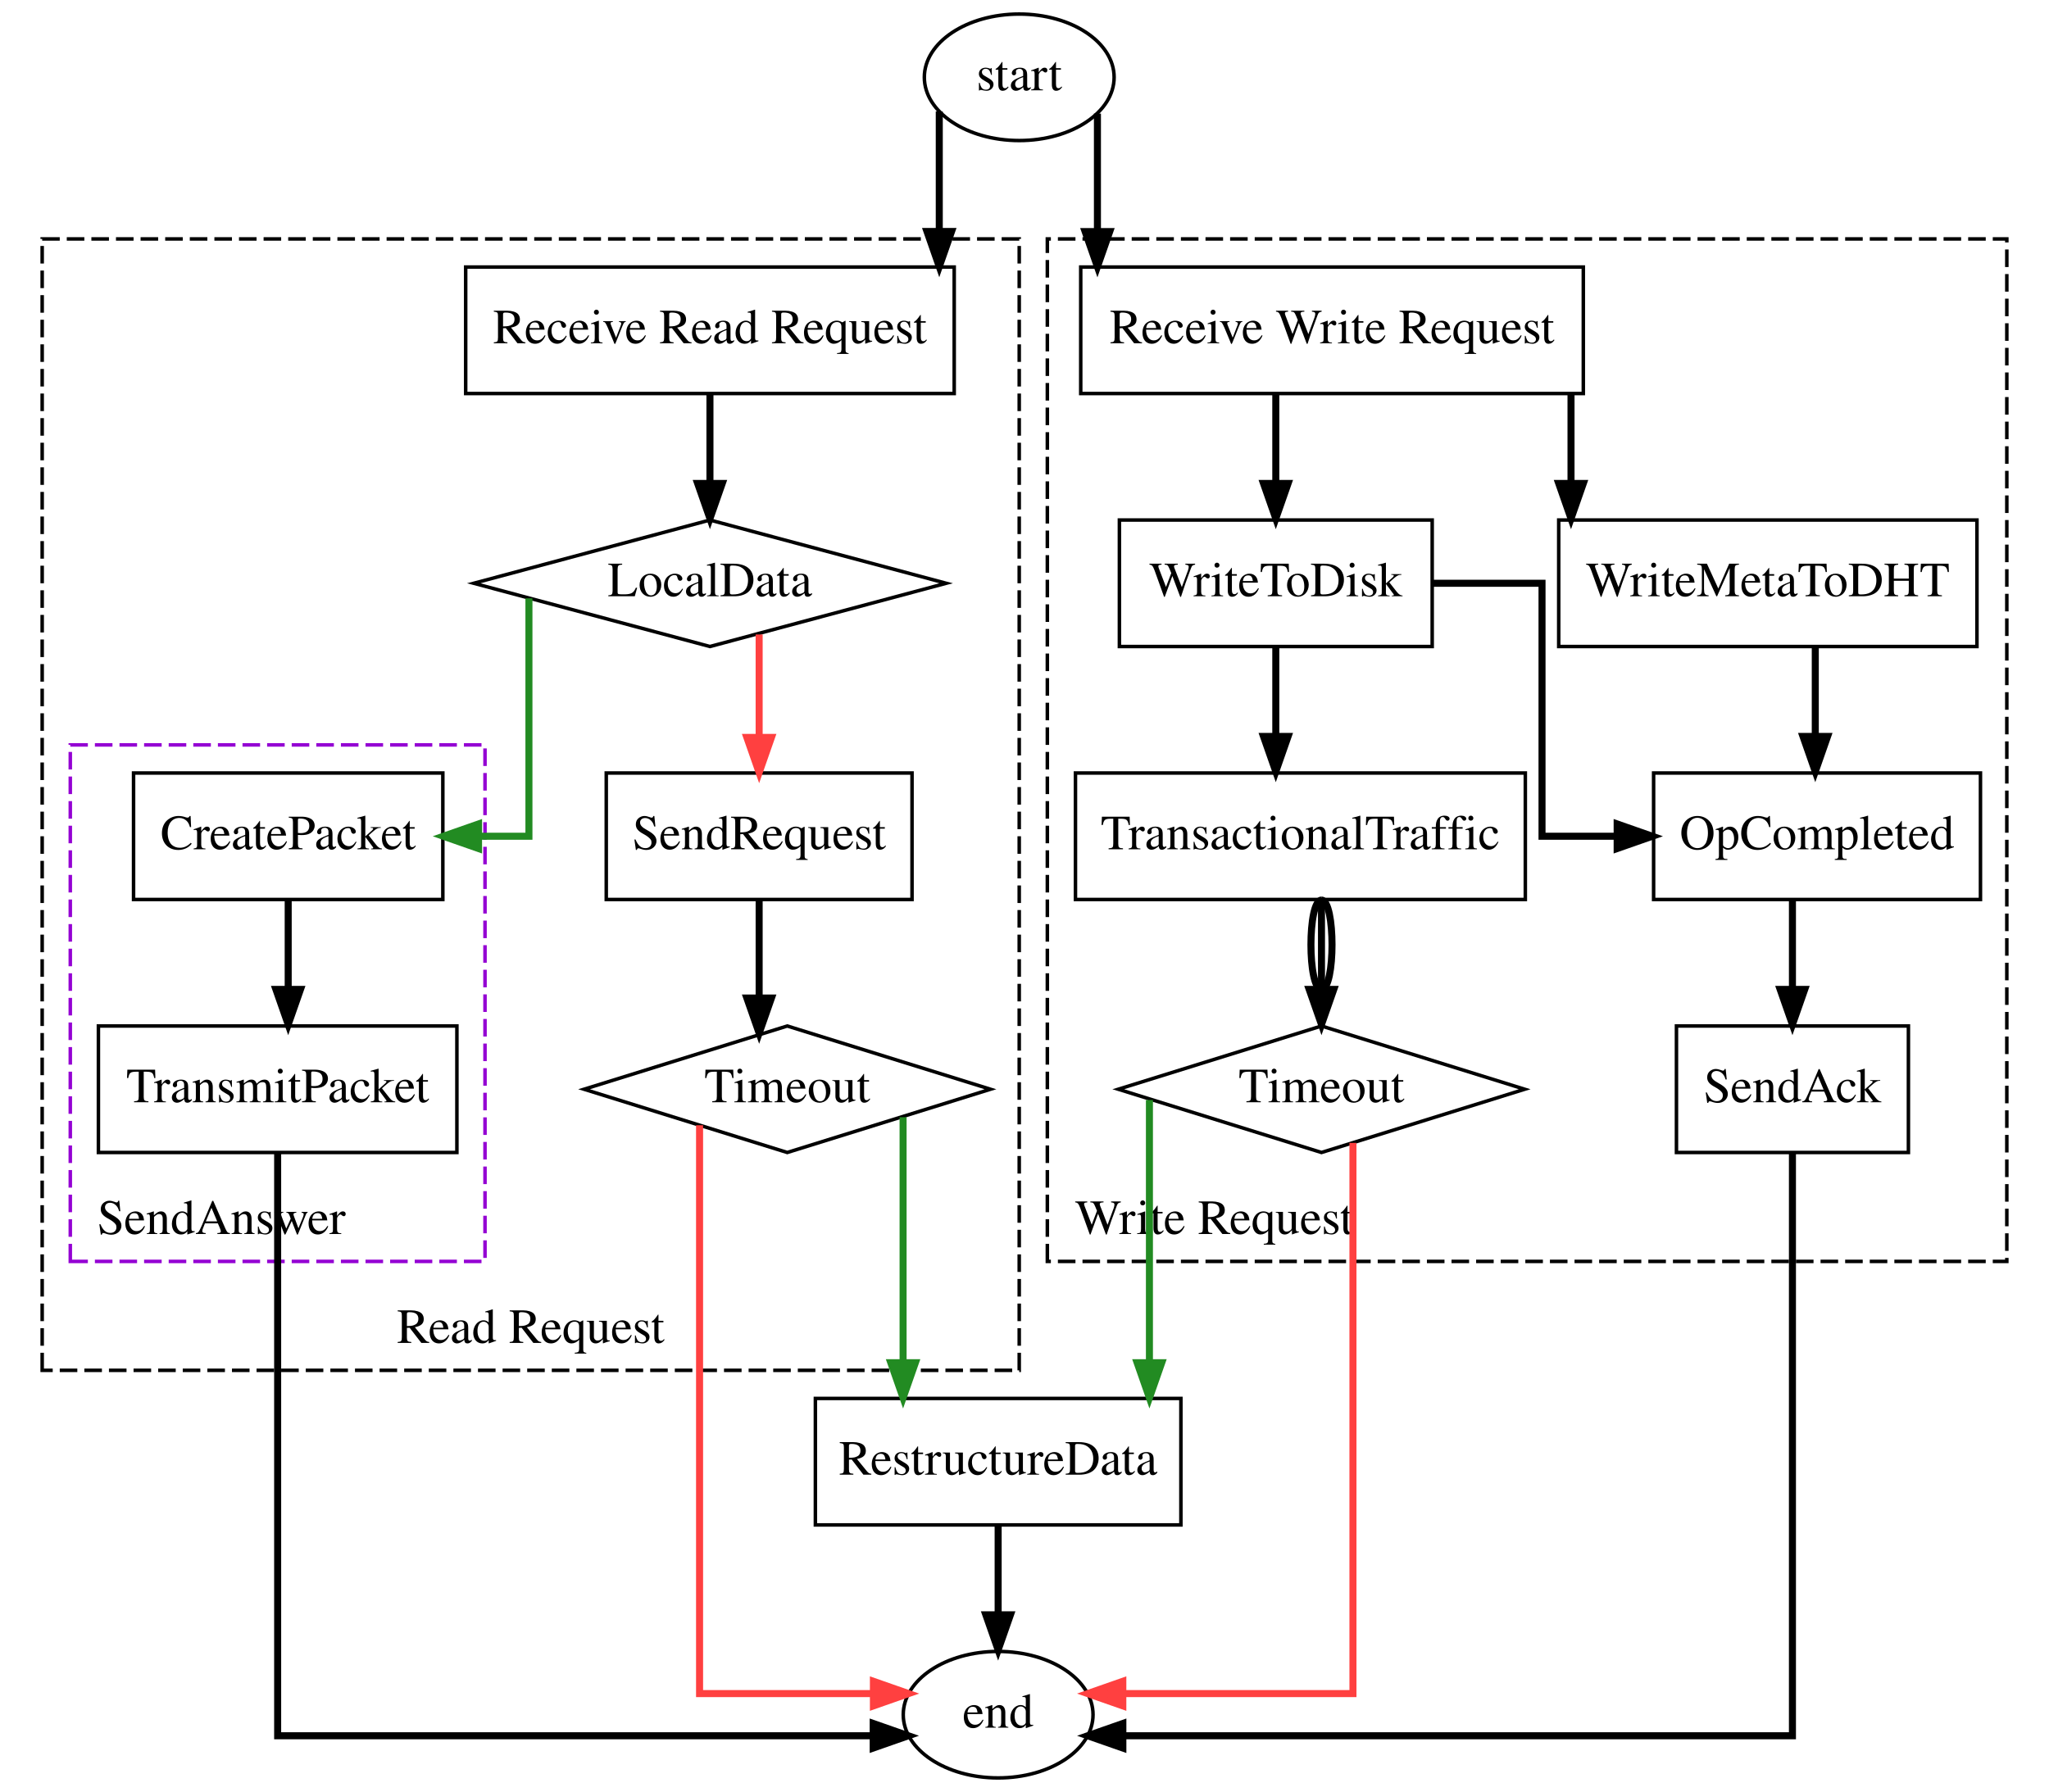
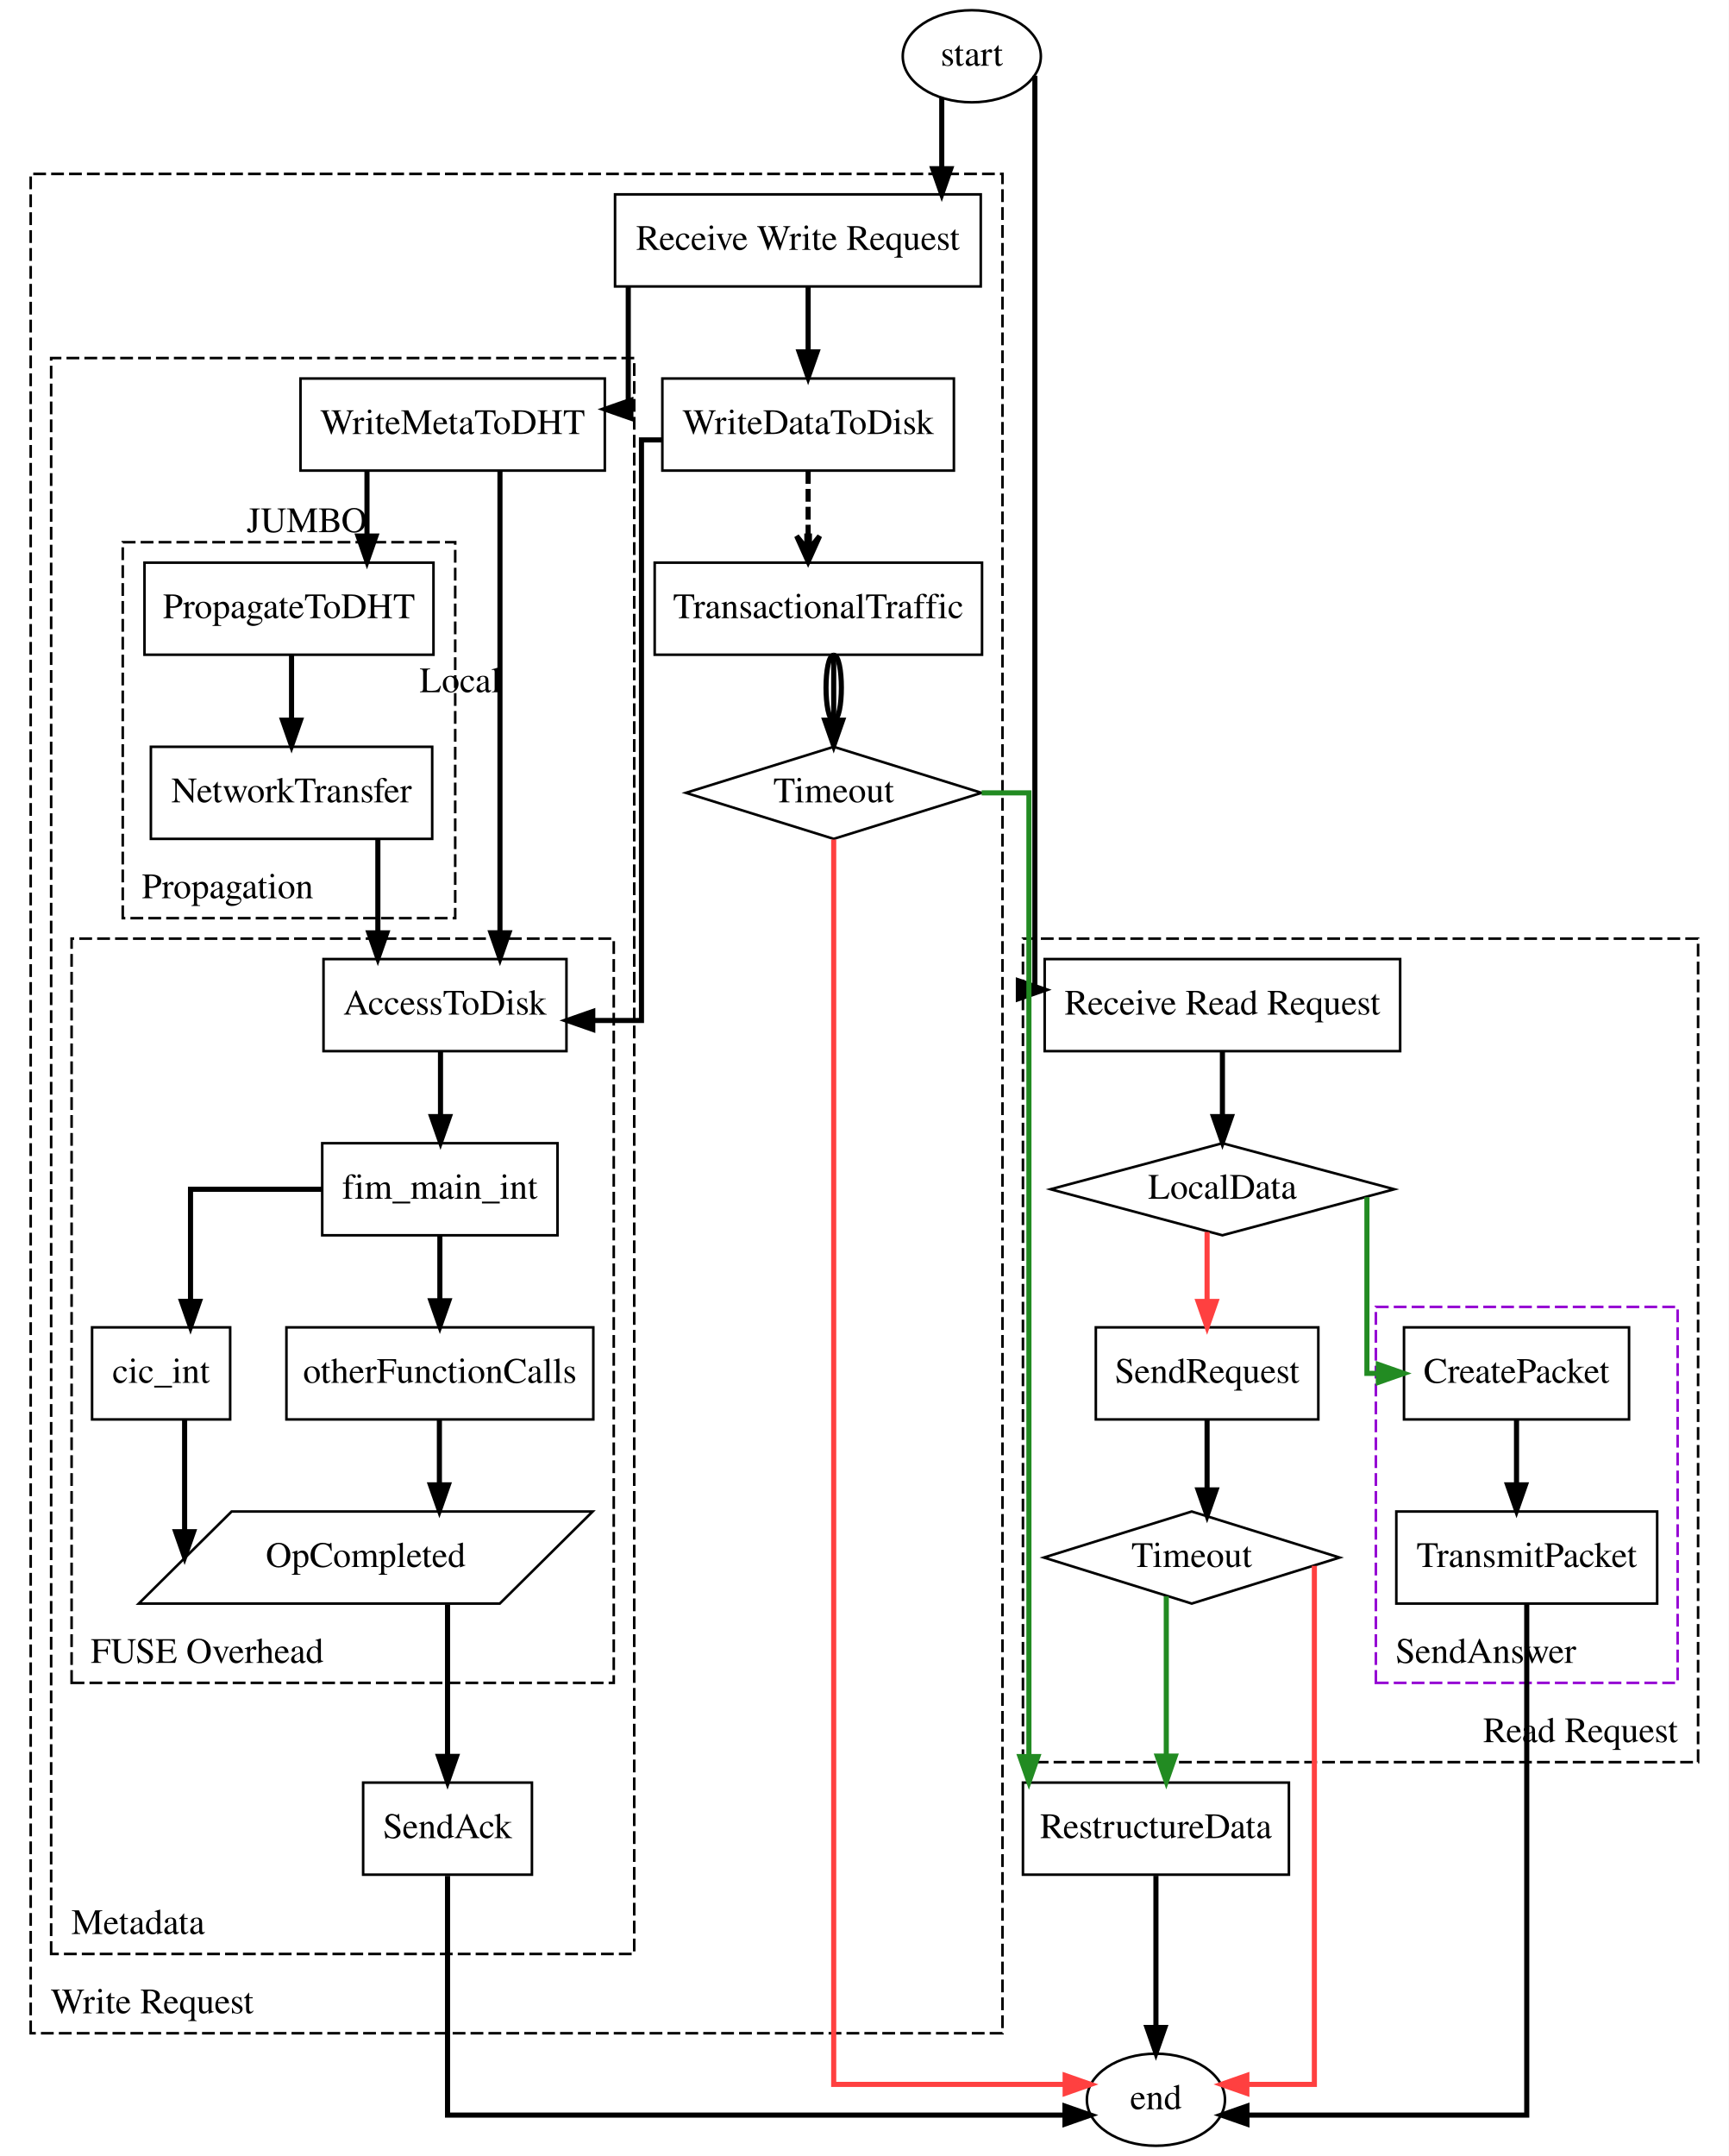
- <svg xmlns="http://www.w3.org/2000/svg" xmlns:xlink="http://www.w3.org/1999/xlink" width="583pt" height="510pt" viewBox="0.00 0.00 583.00 510.00">
-   <g id="graph0" class="graph" transform="scale(1 1) rotate(0) translate(4 506)">
-     <polygon fill="white" stroke="none" points="-4,4 -4,-506 579,-506 579,4 -4,4" />
+ <svg xmlns="http://www.w3.org/2000/svg" xmlns:xlink="http://www.w3.org/1999/xlink" width="676pt" height="843pt" viewBox="0.00 0.00 676.00 843.00">
+   <g id="graph0" class="graph" transform="scale(1 1) rotate(0) translate(4 839)">
+     <polygon fill="white" stroke="none" points="-4,4 -4,-839 672,-839 672,4 -4,4" />
    <g id="clust1" class="cluster">
-       <polygon fill="none" stroke="black" stroke-dasharray="5,2" points="8,-116 8,-438 286,-438 286,-116 8,-116" />
-       <text text-anchor="middle" x="147" y="-123.8" font-family="Times,serif" font-size="14.00">Read Request</text>
+       <polygon fill="none" stroke="black" stroke-dasharray="5,2" points="396,-150 396,-472 660,-472 660,-150 396,-150" />
+       <text text-anchor="middle" x="614" y="-157.8" font-family="Times,serif" font-size="14.00">Read Request</text>
    </g>
    <g id="clust2" class="cluster">
-       <polygon fill="none" stroke="darkviolet" stroke-dasharray="5,2" points="16,-147 16,-294 134,-294 134,-147 16,-147" />
-       <text text-anchor="middle" x="59" y="-154.8" font-family="Times,serif" font-size="14.00">SendAnswer</text>
+       <polygon fill="none" stroke="darkviolet" stroke-dasharray="5,2" points="534,-181 534,-328 652,-328 652,-181 534,-181" />
+       <text text-anchor="middle" x="577" y="-188.8" font-family="Times,serif" font-size="14.00">SendAnswer</text>
    </g>
    <g id="clust3" class="cluster">
-       <polygon fill="none" stroke="black" stroke-dasharray="5,2" points="294,-147 294,-438 567,-438 567,-147 294,-147" />
-       <text text-anchor="middle" x="341.5" y="-154.8" font-family="Times,serif" font-size="14.00">Write Request</text>
+       <polygon fill="none" stroke="black" stroke-dasharray="5,2" points="8,-44 8,-771 388,-771 388,-44 8,-44" />
+       <text text-anchor="middle" x="55.5" y="-51.8" font-family="Times,serif" font-size="14.00">Write Request</text>
+     </g>
+     <g id="clust4" class="cluster">
+       <polygon fill="none" stroke="black" stroke-dasharray="5,2" points="16,-75 16,-699 244,-699 244,-75 16,-75" />
+       <text text-anchor="middle" x="50" y="-82.8" font-family="Times,serif" font-size="14.00">Metadata</text>
+     </g>
+     <g id="clust5" class="cluster">
+       <polygon fill="none" stroke="black" stroke-dasharray="5,2" points="44,-480 44,-627 174,-627 174,-480 44,-480" />
+       <text text-anchor="middle" x="85" y="-487.8" font-family="Times,serif" font-size="14.00">Propagation</text>
+     </g>
+     <g id="clust6" class="cluster">
+       <polygon fill="none" stroke="black" stroke-dasharray="5,2" points="24,-181 24,-472 236,-472 236,-181 24,-181" />
+       <text text-anchor="middle" x="77" y="-188.8" font-family="Times,serif" font-size="14.00">FUSE Overhead</text>
    </g>
    <g id="node1" class="node">
-       <ellipse fill="none" stroke="black" cx="286" cy="-484" rx="27" ry="18" />
-       <text text-anchor="middle" x="286" y="-480.3" font-family="Times,serif" font-size="14.00">start</text>
+       <ellipse fill="none" stroke="black" cx="376" cy="-817" rx="27" ry="18" />
+       <text text-anchor="middle" x="376" y="-813.3" font-family="Times,serif" font-size="14.00">start</text>
    </g>
    <g id="node3" class="node">
-       <polygon fill="none" stroke="black" points="267.5,-430 128.5,-430 128.5,-394 267.5,-394 267.5,-430" />
-       <text text-anchor="middle" x="198" y="-408.3" font-family="Times,serif" font-size="14.00">Receive Read Request</text>
+       <polygon fill="none" stroke="black" points="543.5,-464 404.5,-464 404.5,-428 543.5,-428 543.5,-464" />
+       <text text-anchor="middle" x="474" y="-442.3" font-family="Times,serif" font-size="14.00">Receive Read Request</text>
    </g>
    <g id="edge1" class="edge">
-       <path fill="none" stroke="black" stroke-width="2" d="M263.25,-474.29C263.25,-474.29 263.25,-440.124 263.25,-440.124" />
-       <polygon fill="black" stroke="black" stroke-width="2" points="266.75,-440.124 263.25,-430.124 259.75,-440.124 266.75,-440.124" />
+       <path fill="none" stroke="black" stroke-width="2" d="M400.667,-809.376C400.667,-756.961 400.667,-452 400.667,-452 400.667,-452 401.02,-452 401.02,-452" />
+       <polygon fill="black" stroke="black" stroke-width="2" points="394.204,-455.5 404.204,-452 394.204,-448.5 394.204,-455.5" />
    </g>
    <g id="node10" class="node">
-       <polygon fill="none" stroke="black" points="446.5,-430 303.5,-430 303.5,-394 446.5,-394 446.5,-430" />
-       <text text-anchor="middle" x="375" y="-408.3" font-family="Times,serif" font-size="14.00">Receive Write Request</text>
+       <polygon fill="none" stroke="black" points="379.5,-763 236.5,-763 236.5,-727 379.5,-727 379.5,-763" />
+       <text text-anchor="middle" x="308" y="-741.3" font-family="Times,serif" font-size="14.00">Receive Write Request</text>
    </g>
    <g id="edge10" class="edge">
-       <path fill="none" stroke="black" stroke-width="2" d="M308.25,-473.684C308.25,-473.684 308.25,-440.09 308.25,-440.09" />
-       <polygon fill="black" stroke="black" stroke-width="2" points="311.75,-440.09 308.25,-430.09 304.75,-440.09 311.75,-440.09" />
+       <path fill="none" stroke="black" stroke-width="2" d="M364.25,-800.662C364.25,-800.662 364.25,-773.042 364.25,-773.042" />
+       <polygon fill="black" stroke="black" stroke-width="2" points="367.75,-773.042 364.25,-763.042 360.75,-773.042 367.75,-773.042" />
    </g>
    <g id="node2" class="node">
-       <ellipse fill="none" stroke="black" cx="280" cy="-18" rx="27" ry="18" />
-       <text text-anchor="middle" x="280" y="-14.3" font-family="Times,serif" font-size="14.00">end</text>
+       <ellipse fill="none" stroke="black" cx="448" cy="-18" rx="27" ry="18" />
+       <text text-anchor="middle" x="448" y="-14.3" font-family="Times,serif" font-size="14.00">end</text>
    </g>
    <g id="node5" class="node">
-       <polygon fill="none" stroke="black" points="198,-358 130.803,-340 198,-322 265.197,-340 198,-358" />
-       <text text-anchor="middle" x="198" y="-336.3" font-family="Times,serif" font-size="14.00">LocalData</text>
+       <polygon fill="none" stroke="black" points="474,-392 406.803,-374 474,-356 541.197,-374 474,-392" />
+       <text text-anchor="middle" x="474" y="-370.3" font-family="Times,serif" font-size="14.00">LocalData</text>
    </g>
    <g id="edge2" class="edge">
-       <path fill="none" stroke="black" stroke-width="2" d="M198,-393.831C198,-393.831 198,-368.413 198,-368.413" />
-       <polygon fill="black" stroke="black" stroke-width="2" points="201.5,-368.413 198,-358.413 194.5,-368.413 201.5,-368.413" />
+       <path fill="none" stroke="black" stroke-width="2" d="M474,-427.831C474,-427.831 474,-402.413 474,-402.413" />
+       <polygon fill="black" stroke="black" stroke-width="2" points="477.5,-402.413 474,-392.413 470.5,-402.413 477.5,-402.413" />
    </g>
    <g id="node4" class="node">
-       <polygon fill="none" stroke="black" points="220,-214 162.186,-196 220,-178 277.814,-196 220,-214" />
-       <text text-anchor="middle" x="220" y="-192.3" font-family="Times,serif" font-size="14.00">Timeout</text>
+       <polygon fill="none" stroke="black" points="462,-248 404.186,-230 462,-212 519.814,-230 462,-248" />
+       <text text-anchor="middle" x="462" y="-226.3" font-family="Times,serif" font-size="14.00">Timeout</text>
    </g>
    <g id="edge9" class="edge">
-       <path fill="none" stroke="#ff4040" stroke-width="2" d="M195.047,-185.756C195.047,-148.727 195.047,-24 195.047,-24 195.047,-24 244.511,-24 244.511,-24" />
-       <polygon fill="#ff4040" stroke="#ff4040" stroke-width="2" points="244.511,-27.5 254.511,-24 244.511,-20.5 244.511,-27.5" />
+       <path fill="none" stroke="#ff4040" stroke-width="2" d="M509.953,-226.764C509.953,-200.557 509.953,-24 509.953,-24 509.953,-24 483.557,-24 483.557,-24" />
+       <polygon fill="#ff4040" stroke="#ff4040" stroke-width="2" points="483.557,-20.5 473.557,-24 483.556,-27.5 483.557,-20.5" />
    </g>
    <g id="node9" class="node">
-       <polygon fill="none" stroke="black" points="332,-108 228,-108 228,-72 332,-72 332,-108" />
-       <text text-anchor="middle" x="280" y="-86.3" font-family="Times,serif" font-size="14.00">RestructureData</text>
+       <polygon fill="none" stroke="black" points="500,-142 396,-142 396,-106 500,-106 500,-142" />
+       <text text-anchor="middle" x="448" y="-120.3" font-family="Times,serif" font-size="14.00">RestructureData</text>
    </g>
    <g id="edge8" class="edge">
-       <path fill="none" stroke="forestgreen" stroke-width="2" d="M252.953,-188.033C252.953,-188.033 252.953,-118.171 252.953,-118.171" />
-       <polygon fill="forestgreen" stroke="forestgreen" stroke-width="2" points="256.454,-118.171 252.953,-108.171 249.454,-118.171 256.454,-118.171" />
+       <path fill="none" stroke="forestgreen" stroke-width="2" d="M452.047,-214.813C452.047,-214.813 452.047,-152.364 452.047,-152.364" />
+       <polygon fill="forestgreen" stroke="forestgreen" stroke-width="2" points="455.547,-152.364 452.047,-142.364 448.547,-152.364 455.547,-152.364" />
    </g>
    <g id="node6" class="node">
-       <polygon fill="none" stroke="black" points="122,-286 34,-286 34,-250 122,-250 122,-286" />
-       <text text-anchor="middle" x="78" y="-264.3" font-family="Times,serif" font-size="14.00">CreatePacket</text>
+       <polygon fill="none" stroke="black" points="633,-320 545,-320 545,-284 633,-284 633,-320" />
+       <text text-anchor="middle" x="589" y="-298.3" font-family="Times,serif" font-size="14.00">CreatePacket</text>
    </g>
    <g id="edge3" class="edge">
-       <path fill="none" stroke="forestgreen" stroke-width="2" d="M146.497,-335.712C146.497,-320.211 146.497,-268 146.497,-268 146.497,-268 132.155,-268 132.155,-268" />
-       <polygon fill="forestgreen" stroke="forestgreen" stroke-width="2" points="132.155,-264.5 122.155,-268 132.155,-271.5 132.155,-264.5" />
+       <path fill="none" stroke="forestgreen" stroke-width="2" d="M530.503,-370.906C530.503,-357.125 530.503,-302 530.503,-302 530.503,-302 534.963,-302 534.963,-302" />
+       <polygon fill="forestgreen" stroke="forestgreen" stroke-width="2" points="534.963,-305.5 544.963,-302 534.963,-298.5 534.963,-305.5" />
    </g>
    <g id="node8" class="node">
-       <polygon fill="none" stroke="black" points="255.5,-286 168.5,-286 168.5,-250 255.5,-250 255.5,-286" />
-       <text text-anchor="middle" x="212" y="-264.3" font-family="Times,serif" font-size="14.00">SendRequest</text>
+       <polygon fill="none" stroke="black" points="511.5,-320 424.5,-320 424.5,-284 511.5,-284 511.5,-320" />
+       <text text-anchor="middle" x="468" y="-298.3" font-family="Times,serif" font-size="14.00">SendRequest</text>
    </g>
    <g id="edge5" class="edge">
-       <path fill="none" stroke="#ff4040" stroke-width="2" d="M212,-325.43C212,-325.43 212,-296.128 212,-296.128" />
-       <polygon fill="#ff4040" stroke="#ff4040" stroke-width="2" points="215.5,-296.128 212,-286.128 208.5,-296.128 215.5,-296.128" />
+       <path fill="none" stroke="#ff4040" stroke-width="2" d="M468,-357.301C468,-357.301 468,-330.122 468,-330.122" />
+       <polygon fill="#ff4040" stroke="#ff4040" stroke-width="2" points="471.5,-330.122 468,-320.122 464.5,-330.122 471.5,-330.122" />
    </g>
    <g id="node7" class="node">
-       <polygon fill="none" stroke="black" points="126,-214 24,-214 24,-178 126,-178 126,-214" />
-       <text text-anchor="middle" x="75" y="-192.3" font-family="Times,serif" font-size="14.00">TransmitPacket</text>
+       <polygon fill="none" stroke="black" points="644,-248 542,-248 542,-212 644,-212 644,-248" />
+       <text text-anchor="middle" x="593" y="-226.3" font-family="Times,serif" font-size="14.00">TransmitPacket</text>
    </g>
    <g id="edge4" class="edge">
-       <path fill="none" stroke="black" stroke-width="2" d="M78,-249.831C78,-249.831 78,-224.413 78,-224.413" />
-       <polygon fill="black" stroke="black" stroke-width="2" points="81.5,-224.413 78,-214.413 74.5,-224.413 81.5,-224.413" />
+       <path fill="none" stroke="black" stroke-width="2" d="M589,-283.831C589,-283.831 589,-258.413 589,-258.413" />
+       <polygon fill="black" stroke="black" stroke-width="2" points="592.5,-258.413 589,-248.413 585.5,-258.413 592.5,-258.413" />
    </g>
    <g id="edge7" class="edge">
-       <path fill="none" stroke="black" stroke-width="2" d="M75,-177.685C75,-131.144 75,-12 75,-12 75,-12 244.451,-12 244.451,-12" />
-       <polygon fill="black" stroke="black" stroke-width="2" points="244.451,-15.5 254.451,-12 244.451,-8.5 244.451,-15.5" />
+       <path fill="none" stroke="black" stroke-width="2" d="M593,-211.788C593,-159.394 593,-12 593,-12 593,-12 483.589,-12 483.589,-12" />
+       <polygon fill="black" stroke="black" stroke-width="2" points="483.589,-8.5 473.589,-12 483.589,-15.5 483.589,-8.5" />
    </g>
    <g id="edge6" class="edge">
-       <path fill="none" stroke="black" stroke-width="2" d="M212,-249.831C212,-249.831 212,-221.957 212,-221.957" />
-       <polygon fill="black" stroke="black" stroke-width="2" points="215.5,-221.957 212,-211.957 208.5,-221.957 215.5,-221.957" />
+       <path fill="none" stroke="black" stroke-width="2" d="M468,-283.831C468,-283.831 468,-256.439 468,-256.439" />
+       <polygon fill="black" stroke="black" stroke-width="2" points="471.5,-256.439 468,-246.439 464.5,-256.439 471.5,-256.439" />
+     </g>
+     <g id="edge27" class="edge">
+       <path fill="none" stroke="black" stroke-width="2" d="M448,-105.536C448,-105.536 448,-46.252 448,-46.252" />
+       <polygon fill="black" stroke="black" stroke-width="2" points="451.5,-46.252 448,-36.252 444.5,-46.252 451.5,-46.252" />
+     </g>
+     <g id="node12" class="node">
+       <polygon fill="none" stroke="black" points="232.5,-691 113.5,-691 113.5,-655 232.5,-655 232.5,-691" />
+       <text text-anchor="middle" x="173" y="-669.3" font-family="Times,serif" font-size="14.00">WriteMetaToDHT</text>
+     </g>
+     <g id="edge23" class="edge">
+       <path fill="none" stroke="black" stroke-width="2" d="M241.667,-726.965C241.667,-707.424 241.667,-679 241.667,-679 241.667,-679 240.769,-679 240.769,-679" />
+       <polygon fill="black" stroke="black" stroke-width="2" points="242.69,-675.5 232.69,-679 242.69,-682.5 242.69,-675.5" />
+     </g>
+     <g id="node21" class="node">
+       <polygon fill="none" stroke="black" points="369,-691 255,-691 255,-655 369,-655 369,-691" />
+       <text text-anchor="middle" x="312" y="-669.3" font-family="Times,serif" font-size="14.00">WriteDataToDisk</text>
+     </g>
+     <g id="edge22" class="edge">
+       <path fill="none" stroke="black" stroke-width="2" d="M312,-726.831C312,-726.831 312,-701.413 312,-701.413" />
+       <polygon fill="black" stroke="black" stroke-width="2" points="315.5,-701.413 312,-691.413 308.5,-701.413 315.5,-701.413" />
+     </g>
+     <g id="node11" class="node">
+       <polygon fill="none" stroke="black" points="322,-547 264.186,-529 322,-511 379.814,-529 322,-547" />
+       <text text-anchor="middle" x="322" y="-525.3" font-family="Times,serif" font-size="14.00">Timeout</text>
+     </g>
+     <g id="edge25" class="edge">
+       <path fill="none" stroke="#ff4040" stroke-width="2" d="M322,-510.728C322,-420.192 322,-24 322,-24 322,-24 412.502,-24 412.502,-24" />
+       <polygon fill="#ff4040" stroke="#ff4040" stroke-width="2" points="412.502,-27.5 422.502,-24 412.502,-20.5 412.502,-27.5" />
+     </g>
+     <g id="edge26" class="edge">
+       <path fill="none" stroke="forestgreen" stroke-width="2" d="M379.855,-529C390.502,-529 398.333,-529 398.333,-529 398.333,-529 398.333,-152.189 398.333,-152.189" />
+       <polygon fill="forestgreen" stroke="forestgreen" stroke-width="2" points="401.833,-152.189 398.333,-142.189 394.833,-152.189 401.833,-152.189" />
+     </g>
+     <g id="node13" class="node">
+       <polygon fill="none" stroke="black" points="165.5,-619 52.5,-619 52.5,-583 165.5,-583 165.5,-619" />
+       <text text-anchor="middle" x="109" y="-597.3" font-family="Times,serif" font-size="14.00">PropagateToDHT</text>
+     </g>
+     <g id="edge11" class="edge">
+       <path fill="none" stroke="black" stroke-width="2" d="M139.5,-654.831C139.5,-654.831 139.5,-629.413 139.5,-629.413" />
+       <polygon fill="black" stroke="black" stroke-width="2" points="143,-629.413 139.5,-619.413 136,-629.413 143,-629.413" />
+       <text text-anchor="middle" x="116" y="-630.922" font-family="Times,serif" font-size="14.00">JUMBO</text>
+     </g>
+     <g id="node15" class="node">
+       <polygon fill="none" stroke="black" points="217.5,-464 122.5,-464 122.5,-428 217.5,-428 217.5,-464" />
+       <text text-anchor="middle" x="170" y="-442.3" font-family="Times,serif" font-size="14.00">AccessToDisk</text>
+     </g>
+     <g id="edge14" class="edge">
+       <path fill="none" stroke="black" stroke-width="2" d="M191.5,-654.807C191.5,-654.807 191.5,-474.279 191.5,-474.279" />
+       <polygon fill="black" stroke="black" stroke-width="2" points="195,-474.279 191.5,-464.279 188,-474.279 195,-474.279" />
+       <text text-anchor="middle" x="176" y="-568.343" font-family="Times,serif" font-size="14.00">Local</text>
+     </g>
+     <g id="node14" class="node">
+       <polygon fill="none" stroke="black" points="165,-547 55,-547 55,-511 165,-511 165,-547" />
+       <text text-anchor="middle" x="110" y="-525.3" font-family="Times,serif" font-size="14.00">NetworkTransfer</text>
+     </g>
+     <g id="edge12" class="edge">
+       <path fill="none" stroke="black" stroke-width="2" d="M110,-582.831C110,-582.831 110,-557.413 110,-557.413" />
+       <polygon fill="black" stroke="black" stroke-width="2" points="113.5,-557.413 110,-547.413 106.5,-557.413 113.5,-557.413" />
+     </g>
+     <g id="edge13" class="edge">
+       <path fill="none" stroke="black" stroke-width="2" d="M143.75,-510.99C143.75,-510.99 143.75,-474.261 143.75,-474.261" />
+       <polygon fill="black" stroke="black" stroke-width="2" points="147.25,-474.261 143.75,-464.261 140.25,-474.261 147.25,-474.261" />
+     </g>
+     <g id="node17" class="node">
+       <polygon fill="none" stroke="black" points="214,-392 122,-392 122,-356 214,-356 214,-392" />
+       <text text-anchor="middle" x="168" y="-370.3" font-family="Times,serif" font-size="14.00">fim_main_int</text>
+     </g>
+     <g id="edge15" class="edge">
+       <path fill="none" stroke="black" stroke-width="2" d="M168.25,-427.831C168.25,-427.831 168.25,-402.413 168.25,-402.413" />
+       <polygon fill="black" stroke="black" stroke-width="2" points="171.75,-402.413 168.25,-392.413 164.75,-402.413 171.75,-402.413" />
+     </g>
+     <g id="node16" class="node">
+       <polygon fill="none" stroke="black" points="227.747,-248 86.57,-248 50.253,-212 191.43,-212 227.747,-248" />
+       <text text-anchor="middle" x="139" y="-226.3" font-family="Times,serif" font-size="14.00">OpCompleted</text>
+     </g>
+     <g id="node20" class="node">
+       <polygon fill="none" stroke="black" points="204,-142 138,-142 138,-106 204,-106 204,-142" />
+       <text text-anchor="middle" x="171" y="-120.3" font-family="Times,serif" font-size="14.00">SendAck</text>
    </g>
    <g id="edge20" class="edge">
-       <path fill="none" stroke="black" stroke-width="2" d="M280,-71.831C280,-71.831 280,-46.413 280,-46.413" />
-       <polygon fill="black" stroke="black" stroke-width="2" points="283.5,-46.413 280,-36.413 276.5,-46.413 283.5,-46.413" />
-     </g>
-     <g id="node12" class="node">
-       <polygon fill="none" stroke="black" points="403.5,-358 314.5,-358 314.5,-322 403.5,-322 403.5,-358" />
-       <text text-anchor="middle" x="359" y="-336.3" font-family="Times,serif" font-size="14.00">WriteToDisk</text>
-     </g>
-     <g id="edge11" class="edge">
-       <path fill="none" stroke="black" stroke-width="2" d="M359,-393.831C359,-393.831 359,-368.413 359,-368.413" />
-       <polygon fill="black" stroke="black" stroke-width="2" points="362.5,-368.413 359,-358.413 355.5,-368.413 362.5,-368.413" />
-     </g>
-     <g id="node15" class="node">
-       <polygon fill="none" stroke="black" points="558.5,-358 439.5,-358 439.5,-322 558.5,-322 558.5,-358" />
-       <text text-anchor="middle" x="499" y="-336.3" font-family="Times,serif" font-size="14.00">WriteMetaToDHT</text>
-     </g>
-     <g id="edge14" class="edge">
-       <path fill="none" stroke="black" stroke-width="2" d="M443,-393.831C443,-393.831 443,-368.413 443,-368.413" />
-       <polygon fill="black" stroke="black" stroke-width="2" points="446.5,-368.413 443,-358.413 439.5,-368.413 446.5,-368.413" />
-     </g>
-     <g id="node11" class="node">
-       <polygon fill="none" stroke="black" points="372,-214 314.186,-196 372,-178 429.814,-196 372,-214" />
-       <text text-anchor="middle" x="372" y="-192.3" font-family="Times,serif" font-size="14.00">Timeout</text>
+       <path fill="none" stroke="black" stroke-width="2" d="M171,-211.536C171,-211.536 171,-152.252 171,-152.252" />
+       <polygon fill="black" stroke="black" stroke-width="2" points="174.5,-152.252 171,-142.252 167.5,-152.252 174.5,-152.252" />
+     </g>
+     <g id="node18" class="node">
+       <polygon fill="none" stroke="black" points="86,-320 32,-320 32,-284 86,-284 86,-320" />
+       <text text-anchor="middle" x="59" y="-298.3" font-family="Times,serif" font-size="14.00">cic_int</text>
+     </g>
+     <g id="edge16" class="edge">
+       <path fill="none" stroke="black" stroke-width="2" d="M121.82,-374C96.619,-374 70.5,-374 70.5,-374 70.5,-374 70.5,-330.169 70.5,-330.169" />
+       <polygon fill="black" stroke="black" stroke-width="2" points="74,-330.169 70.5,-320.169 67,-330.169 74,-330.169" />
+     </g>
+     <g id="node19" class="node">
+       <polygon fill="none" stroke="black" points="228,-320 108,-320 108,-284 228,-284 228,-320" />
+       <text text-anchor="middle" x="168" y="-298.3" font-family="Times,serif" font-size="14.00">otherFunctionCalls</text>
    </g>
    <g id="edge18" class="edge">
-       <path fill="none" stroke="#ff4040" stroke-width="2" d="M380.953,-180.736C380.953,-138.641 380.953,-24 380.953,-24 380.953,-24 315.475,-24 315.475,-24" />
-       <polygon fill="#ff4040" stroke="#ff4040" stroke-width="2" points="315.475,-20.5 305.475,-24 315.475,-27.5 315.475,-20.5" />
+       <path fill="none" stroke="black" stroke-width="2" d="M168,-355.831C168,-355.831 168,-330.413 168,-330.413" />
+       <polygon fill="black" stroke="black" stroke-width="2" points="171.5,-330.413 168,-320.413 164.5,-330.413 171.5,-330.413" />
+     </g>
+     <g id="edge17" class="edge">
+       <path fill="none" stroke="black" stroke-width="2" d="M68.188,-283.831C68.188,-283.831 68.188,-240.094 68.188,-240.094" />
+       <polygon fill="black" stroke="black" stroke-width="2" points="71.688,-240.094 68.188,-230.094 64.688,-240.094 71.688,-240.094" />
    </g>
    <g id="edge19" class="edge">
-       <path fill="none" stroke="forestgreen" stroke-width="2" d="M323.047,-192.942C323.047,-192.942 323.047,-118.166 323.047,-118.166" />
-       <polygon fill="forestgreen" stroke="forestgreen" stroke-width="2" points="326.547,-118.166 323.047,-108.166 319.547,-118.166 326.547,-118.166" />
-     </g>
-     <g id="node13" class="node">
-       <polygon fill="none" stroke="black" points="559.5,-286 466.5,-286 466.5,-250 559.5,-250 559.5,-286" />
-       <text text-anchor="middle" x="513" y="-264.3" font-family="Times,serif" font-size="14.00">OpCompleted</text>
-     </g>
-     <g id="edge12" class="edge">
-       <path fill="none" stroke="black" stroke-width="2" d="M403.502,-340C419.991,-340 434.75,-340 434.75,-340 434.75,-340 434.75,-268 434.75,-268 434.75,-268 456.126,-268 456.126,-268" />
-       <polygon fill="black" stroke="black" stroke-width="2" points="456.126,-271.5 466.126,-268 456.126,-264.5 456.126,-271.5" />
-     </g>
-     <g id="node16" class="node">
-       <polygon fill="none" stroke="black" points="430,-286 302,-286 302,-250 430,-250 430,-286" />
-       <text text-anchor="middle" x="366" y="-264.3" font-family="Times,serif" font-size="14.00">TransactionalTraffic</text>
-     </g>
-     <g id="edge16" class="edge">
-       <path fill="none" stroke="black" stroke-width="2" d="M359,-321.831C359,-321.831 359,-296.413 359,-296.413" />
-       <polygon fill="black" stroke="black" stroke-width="2" points="362.5,-296.413 359,-286.413 355.5,-296.413 362.5,-296.413" />
-     </g>
-     <g id="node14" class="node">
-       <polygon fill="none" stroke="black" points="539,-214 473,-214 473,-178 539,-178 539,-214" />
-       <text text-anchor="middle" x="506" y="-192.3" font-family="Times,serif" font-size="14.00">SendAck</text>
-     </g>
-     <g id="edge13" class="edge">
-       <path fill="none" stroke="black" stroke-width="2" d="M506,-249.831C506,-249.831 506,-224.413 506,-224.413" />
-       <polygon fill="black" stroke="black" stroke-width="2" points="509.5,-224.413 506,-214.413 502.5,-224.413 509.5,-224.413" />
+       <path fill="none" stroke="black" stroke-width="2" d="M167.812,-283.831C167.812,-283.831 167.812,-258.413 167.812,-258.413" />
+       <polygon fill="black" stroke="black" stroke-width="2" points="171.312,-258.413 167.812,-248.413 164.312,-258.413 171.312,-258.413" />
+     </g>
+     <g id="edge28" class="edge">
+       <path fill="none" stroke="black" stroke-width="2" d="M171,-105.505C171,-73.694 171,-12 171,-12 171,-12 412.437,-12 412.437,-12" />
+       <polygon fill="black" stroke="black" stroke-width="2" points="412.437,-15.5 422.437,-12 412.437,-8.5 412.437,-15.5" />
+     </g>
+     <g id="edge29" class="edge">
+       <path fill="none" stroke="black" stroke-width="2" d="M254.824,-667C249.952,-667 246.833,-667 246.833,-667 246.833,-667 246.833,-440 246.833,-440 246.833,-440 227.786,-440 227.786,-440" />
+       <polygon fill="black" stroke="black" stroke-width="2" points="227.786,-436.5 217.786,-440 227.786,-443.5 227.786,-436.5" />
+     </g>
+     <g id="node22" class="node">
+       <polygon fill="none" stroke="black" points="380,-619 252,-619 252,-583 380,-583 380,-619" />
+       <text text-anchor="middle" x="316" y="-597.3" font-family="Times,serif" font-size="14.00">TransactionalTraffic</text>
    </g>
    <g id="edge21" class="edge">
-       <path fill="none" stroke="black" stroke-width="2" d="M506,-177.685C506,-131.144 506,-12 506,-12 506,-12 315.486,-12 315.486,-12" />
-       <polygon fill="black" stroke="black" stroke-width="2" points="315.486,-8.5 305.486,-12 315.486,-15.5 315.486,-8.5" />
-     </g>
-     <g id="edge15" class="edge">
-       <path fill="none" stroke="black" stroke-width="2" d="M512.5,-321.831C512.5,-321.831 512.5,-296.413 512.5,-296.413" />
-       <polygon fill="black" stroke="black" stroke-width="2" points="516,-296.413 512.5,-286.413 509,-296.413 516,-296.413" />
-     </g>
-     <g id="edge17" class="edge">
-       <g id="a_edge17">
+       <path fill="none" stroke="black" stroke-width="2" stroke-dasharray="5,2" d="M312,-654.831C312,-654.831 312,-629.413 312,-629.413" />
+       <polygon fill="black" stroke="black" stroke-width="2" points="312,-619.413 316.5,-629.413 312.5,-624.413 312.5,-629.413 312,-629.413 311.5,-629.413 311.5,-624.413 307.5,-629.413 312,-619.413 312,-619.413" />
+     </g>
+     <g id="edge24" class="edge">
+       <g id="a_edge24">
        <a xlink:title="Calls to multiple nodes">
-           <path fill="none" stroke="black" stroke-width="2" d="M372,-249.831C368,-249.831 368,-224.413 372,-224.413" />
-           <path fill="none" stroke="none" stroke-width="2" d="M372,-249.831C370,-249.831 370,-224.413 372,-224.413" />
-           <path fill="none" stroke="black" stroke-width="2" d="M372,-249.831C372,-249.831 372,-224.413 372,-224.413" />
-           <path fill="none" stroke="none" stroke-width="2" d="M372,-249.831C374,-249.831 374,-224.413 372,-224.413" />
-           <path fill="none" stroke="black" stroke-width="2" d="M372,-249.831C376,-249.831 376,-224.413 372,-224.413" />
-           <polygon fill="black" stroke="black" stroke-width="2" points="375.5,-224.413 372,-214.413 368.5,-224.413 375.5,-224.413" />
+           <path fill="none" stroke="black" stroke-width="2" d="M322,-582.831C318,-582.831 318,-557.413 322,-557.413" />
+           <path fill="none" stroke="none" stroke-width="2" d="M322,-582.831C320,-582.831 320,-557.413 322,-557.413" />
+           <path fill="none" stroke="black" stroke-width="2" d="M322,-582.831C322,-582.831 322,-557.413 322,-557.413" />
+           <path fill="none" stroke="none" stroke-width="2" d="M322,-582.831C324,-582.831 324,-557.413 322,-557.413" />
+           <path fill="none" stroke="black" stroke-width="2" d="M322,-582.831C326,-582.831 326,-557.413 322,-557.413" />
+           <polygon fill="black" stroke="black" stroke-width="2" points="325.5,-557.413 322,-547.413 318.5,-557.413 325.5,-557.413" />
        </a>
      </g>
    </g>
  </g>
</svg>
